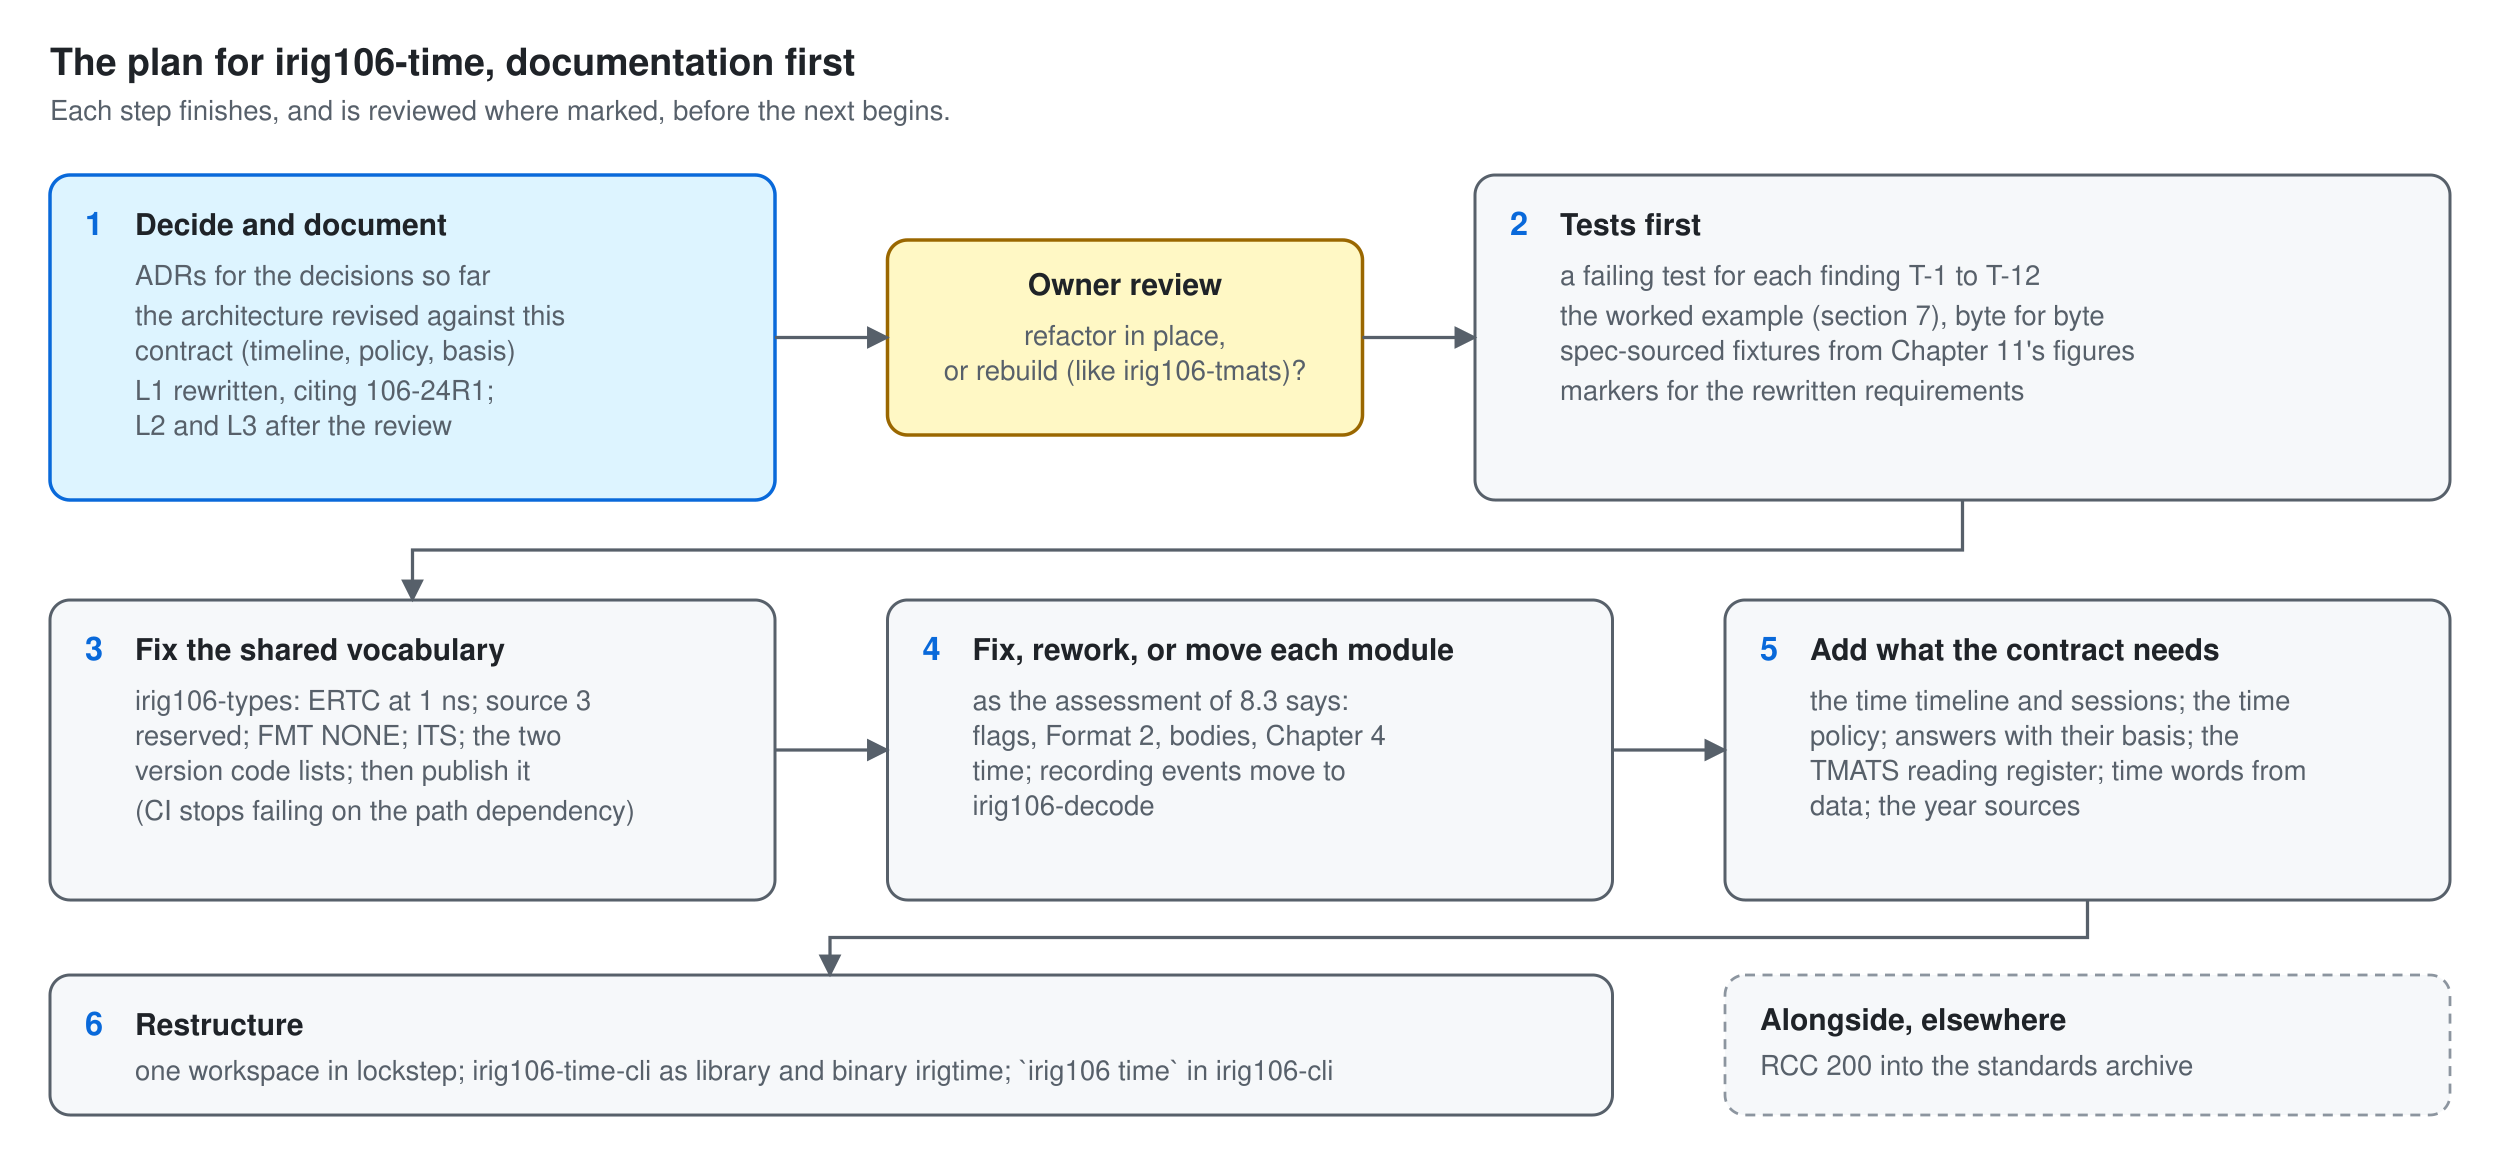
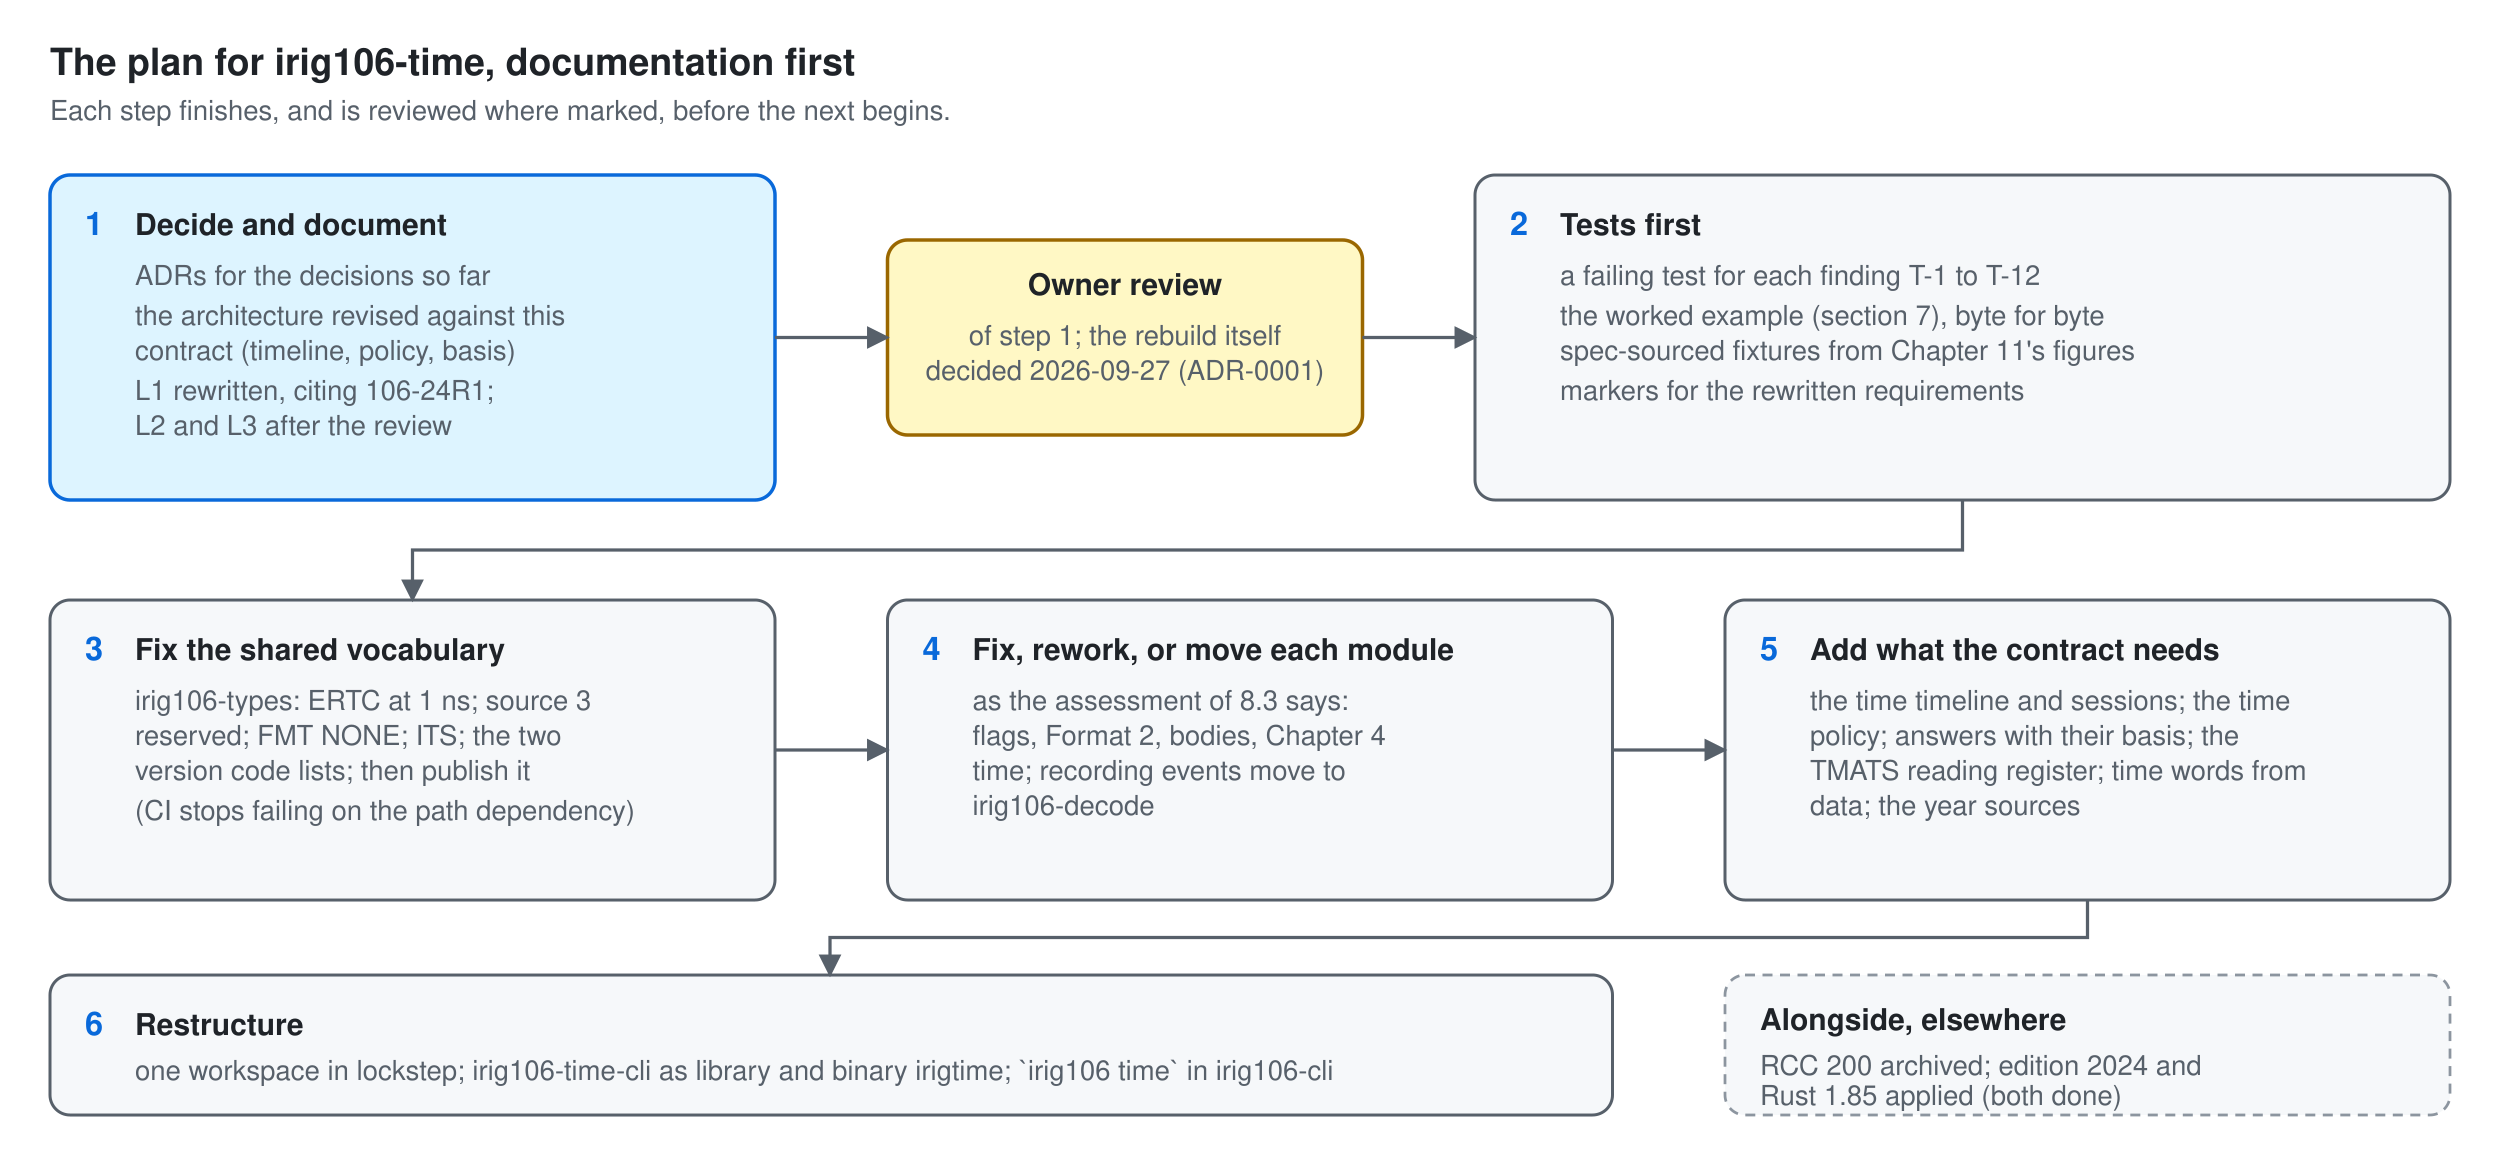
- <svg xmlns="http://www.w3.org/2000/svg" viewBox="0 0 1000 470" role="img" aria-label="The plan for irig106-time, documentation first: record the decisions as ADRs, revise the architecture against the contract, and rewrite the requirements; the owner reviews them and decides whether to refactor in place or rebuild; tests for every finding and the worked example are written first; irig106-types is fixed and published; the crate's modules are fixed, reworked, or moved; the new capabilities — the time timeline, the policy, the basis — are added; finally the workspace and the irig106-time-cli sub-crate are restructured.">
+ <svg xmlns="http://www.w3.org/2000/svg" viewBox="0 0 1000 470" role="img" aria-label="The plan for irig106-time, documentation first: record the decisions as ADRs, revise the architecture against the contract, and rewrite the requirements; the owner reviews them (the rebuild itself was decided on 2026-09-27); tests for every finding and the worked example are written first; irig106-types is fixed and published; the crate's modules are fixed, reworked, or moved; the new capabilities — the time timeline, the policy, the basis — are added; finally the workspace and the irig106-time-cli sub-crate are restructured.">
  <style>
    text { font-family: -apple-system, "Segoe UI", Helvetica, Arial, sans-serif; font-size: 12px; fill: #1f2328; }
    .t { font-size: 15px; font-weight: 600; }
    .b { font-weight: 600; }
    .l { font-size: 11px; fill: #57606a; }
    .n { font-size: 13px; font-weight: 700; fill: #0969da; }
    .box { fill: #f6f8fa; stroke: #57606a; stroke-width: 1.2; }
    .doc { fill: #ddf4ff; stroke: #0969da; stroke-width: 1.4; }
    .gate { fill: #fff8c5; stroke: #9a6700; stroke-width: 1.4; }
    .oth { fill: #f6f8fa; stroke: #8c959f; stroke-width: 1.1; stroke-dasharray: 4 3; }
    .ln { stroke: #57606a; stroke-width: 1.3; fill: none; }
    .ah { fill: #57606a; }
    @media (prefers-color-scheme: dark) {
      text { fill: #e6edf3; } .l { fill: #9198a1; } .n { fill: #4493f8; }
      .box, .oth { fill: #161b22; stroke: #9198a1; } .doc { fill: #0c2d6b; stroke: #4493f8; }
      .gate { fill: #3b2e00; stroke: #d29922; } .ln { stroke: #9198a1; } .ah { fill: #9198a1; }
    }
  </style>
  <defs>
    <marker id="a" viewBox="0 0 10 10" refX="9" refY="5" markerWidth="7" markerHeight="7" orient="auto-start-reverse">
      <path class="ah" d="M0,0 L10,5 L0,10 z" />
    </marker>
  </defs>
  <text class="t" x="20" y="30">The plan for irig106-time, documentation first</text>
  <text class="l" x="20" y="48">Each step finishes, and is reviewed where marked, before the next begins.</text>
  <rect class="doc" x="20" y="70" width="290" height="130" rx="8" />
  <text class="n" x="34" y="94">1</text>
  <text class="b" x="54" y="94">Decide and document</text>
  <text class="l" x="54" y="114">ADRs for the decisions so far</text>
  <text class="l" x="54" y="130">the architecture revised against this</text>
  <text class="l" x="54" y="144">contract (timeline, policy, basis)</text>
  <text class="l" x="54" y="160">L1 rewritten, citing 106-24R1;</text>
  <text class="l" x="54" y="174">L2 and L3 after the review</text>
  <rect class="gate" x="355" y="96" width="190" height="78" rx="8" />
  <text class="b" x="450" y="118" text-anchor="middle">Owner review</text>
-   <text class="l" x="450" y="138" text-anchor="middle">refactor in place,</text>
-   <text class="l" x="450" y="152" text-anchor="middle">or rebuild (like irig106-tmats)?</text>
+   <text class="l" x="450" y="138" text-anchor="middle">of step 1; the rebuild itself</text>
+   <text class="l" x="450" y="152" text-anchor="middle">decided 2026-09-27 (ADR-0001)</text>
  <rect class="box" x="590" y="70" width="390" height="130" rx="8" />
  <text class="n" x="604" y="94">2</text>
  <text class="b" x="624" y="94">Tests first</text>
  <text class="l" x="624" y="114">a failing test for each finding T-1 to T-12</text>
  <text class="l" x="624" y="130">the worked example (section 7), byte for byte</text>
  <text class="l" x="624" y="144">spec-sourced fixtures from Chapter 11's figures</text>
  <text class="l" x="624" y="160">markers for the rewritten requirements</text>
  <rect class="box" x="20" y="240" width="290" height="120" rx="8" />
  <text class="n" x="34" y="264">3</text>
  <text class="b" x="54" y="264">Fix the shared vocabulary</text>
  <text class="l" x="54" y="284">irig106-types: ERTC at 1 ns; source 3</text>
  <text class="l" x="54" y="298">reserved; FMT NONE; ITS; the two</text>
  <text class="l" x="54" y="312">version code lists; then publish it</text>
  <text class="l" x="54" y="328">(CI stops failing on the path dependency)</text>
  <rect class="box" x="355" y="240" width="290" height="120" rx="8" />
  <text class="n" x="369" y="264">4</text>
  <text class="b" x="389" y="264">Fix, rework, or move each module</text>
  <text class="l" x="389" y="284">as the assessment of 8.3 says:</text>
  <text class="l" x="389" y="298">flags, Format 2, bodies, Chapter 4</text>
  <text class="l" x="389" y="312">time; recording events move to</text>
  <text class="l" x="389" y="326">irig106-decode</text>
  <rect class="box" x="690" y="240" width="290" height="120" rx="8" />
  <text class="n" x="704" y="264">5</text>
  <text class="b" x="724" y="264">Add what the contract needs</text>
  <text class="l" x="724" y="284">the time timeline and sessions; the time</text>
  <text class="l" x="724" y="298">policy; answers with their basis; the</text>
  <text class="l" x="724" y="312">TMATS reading register; time words from</text>
  <text class="l" x="724" y="326">data; the year sources</text>
  <rect class="box" x="20" y="390" width="625" height="56" rx="8" />
  <text class="n" x="34" y="414">6</text>
  <text class="b" x="54" y="414">Restructure</text>
  <text class="l" x="54" y="432">one workspace in lockstep; irig106-time-cli as library and binary irigtime; `irig106 time` in irig106-cli</text>
  <rect class="oth" x="690" y="390" width="290" height="56" rx="8" />
  <text class="b" x="704" y="412">Alongside, elsewhere</text>
-   <text class="l" x="704" y="430">RCC 200 into the standards archive</text>
+   <text class="l" x="704" y="430">RCC 200 archived; edition 2024 and</text>
+   <text class="l" x="704" y="442">Rust 1.85 applied (both done)</text>
  <path class="ln" d="M310,135 L355,135" marker-end="url(#a)" />
  <path class="ln" d="M545,135 L590,135" marker-end="url(#a)" />
  <path class="ln" d="M785,200 L785,220 L165,220 L165,240" marker-end="url(#a)" />
  <path class="ln" d="M310,300 L355,300" marker-end="url(#a)" />
  <path class="ln" d="M645,300 L690,300" marker-end="url(#a)" />
  <path class="ln" d="M835,360 L835,375 L332,375 L332,390" marker-end="url(#a)" />
</svg>
